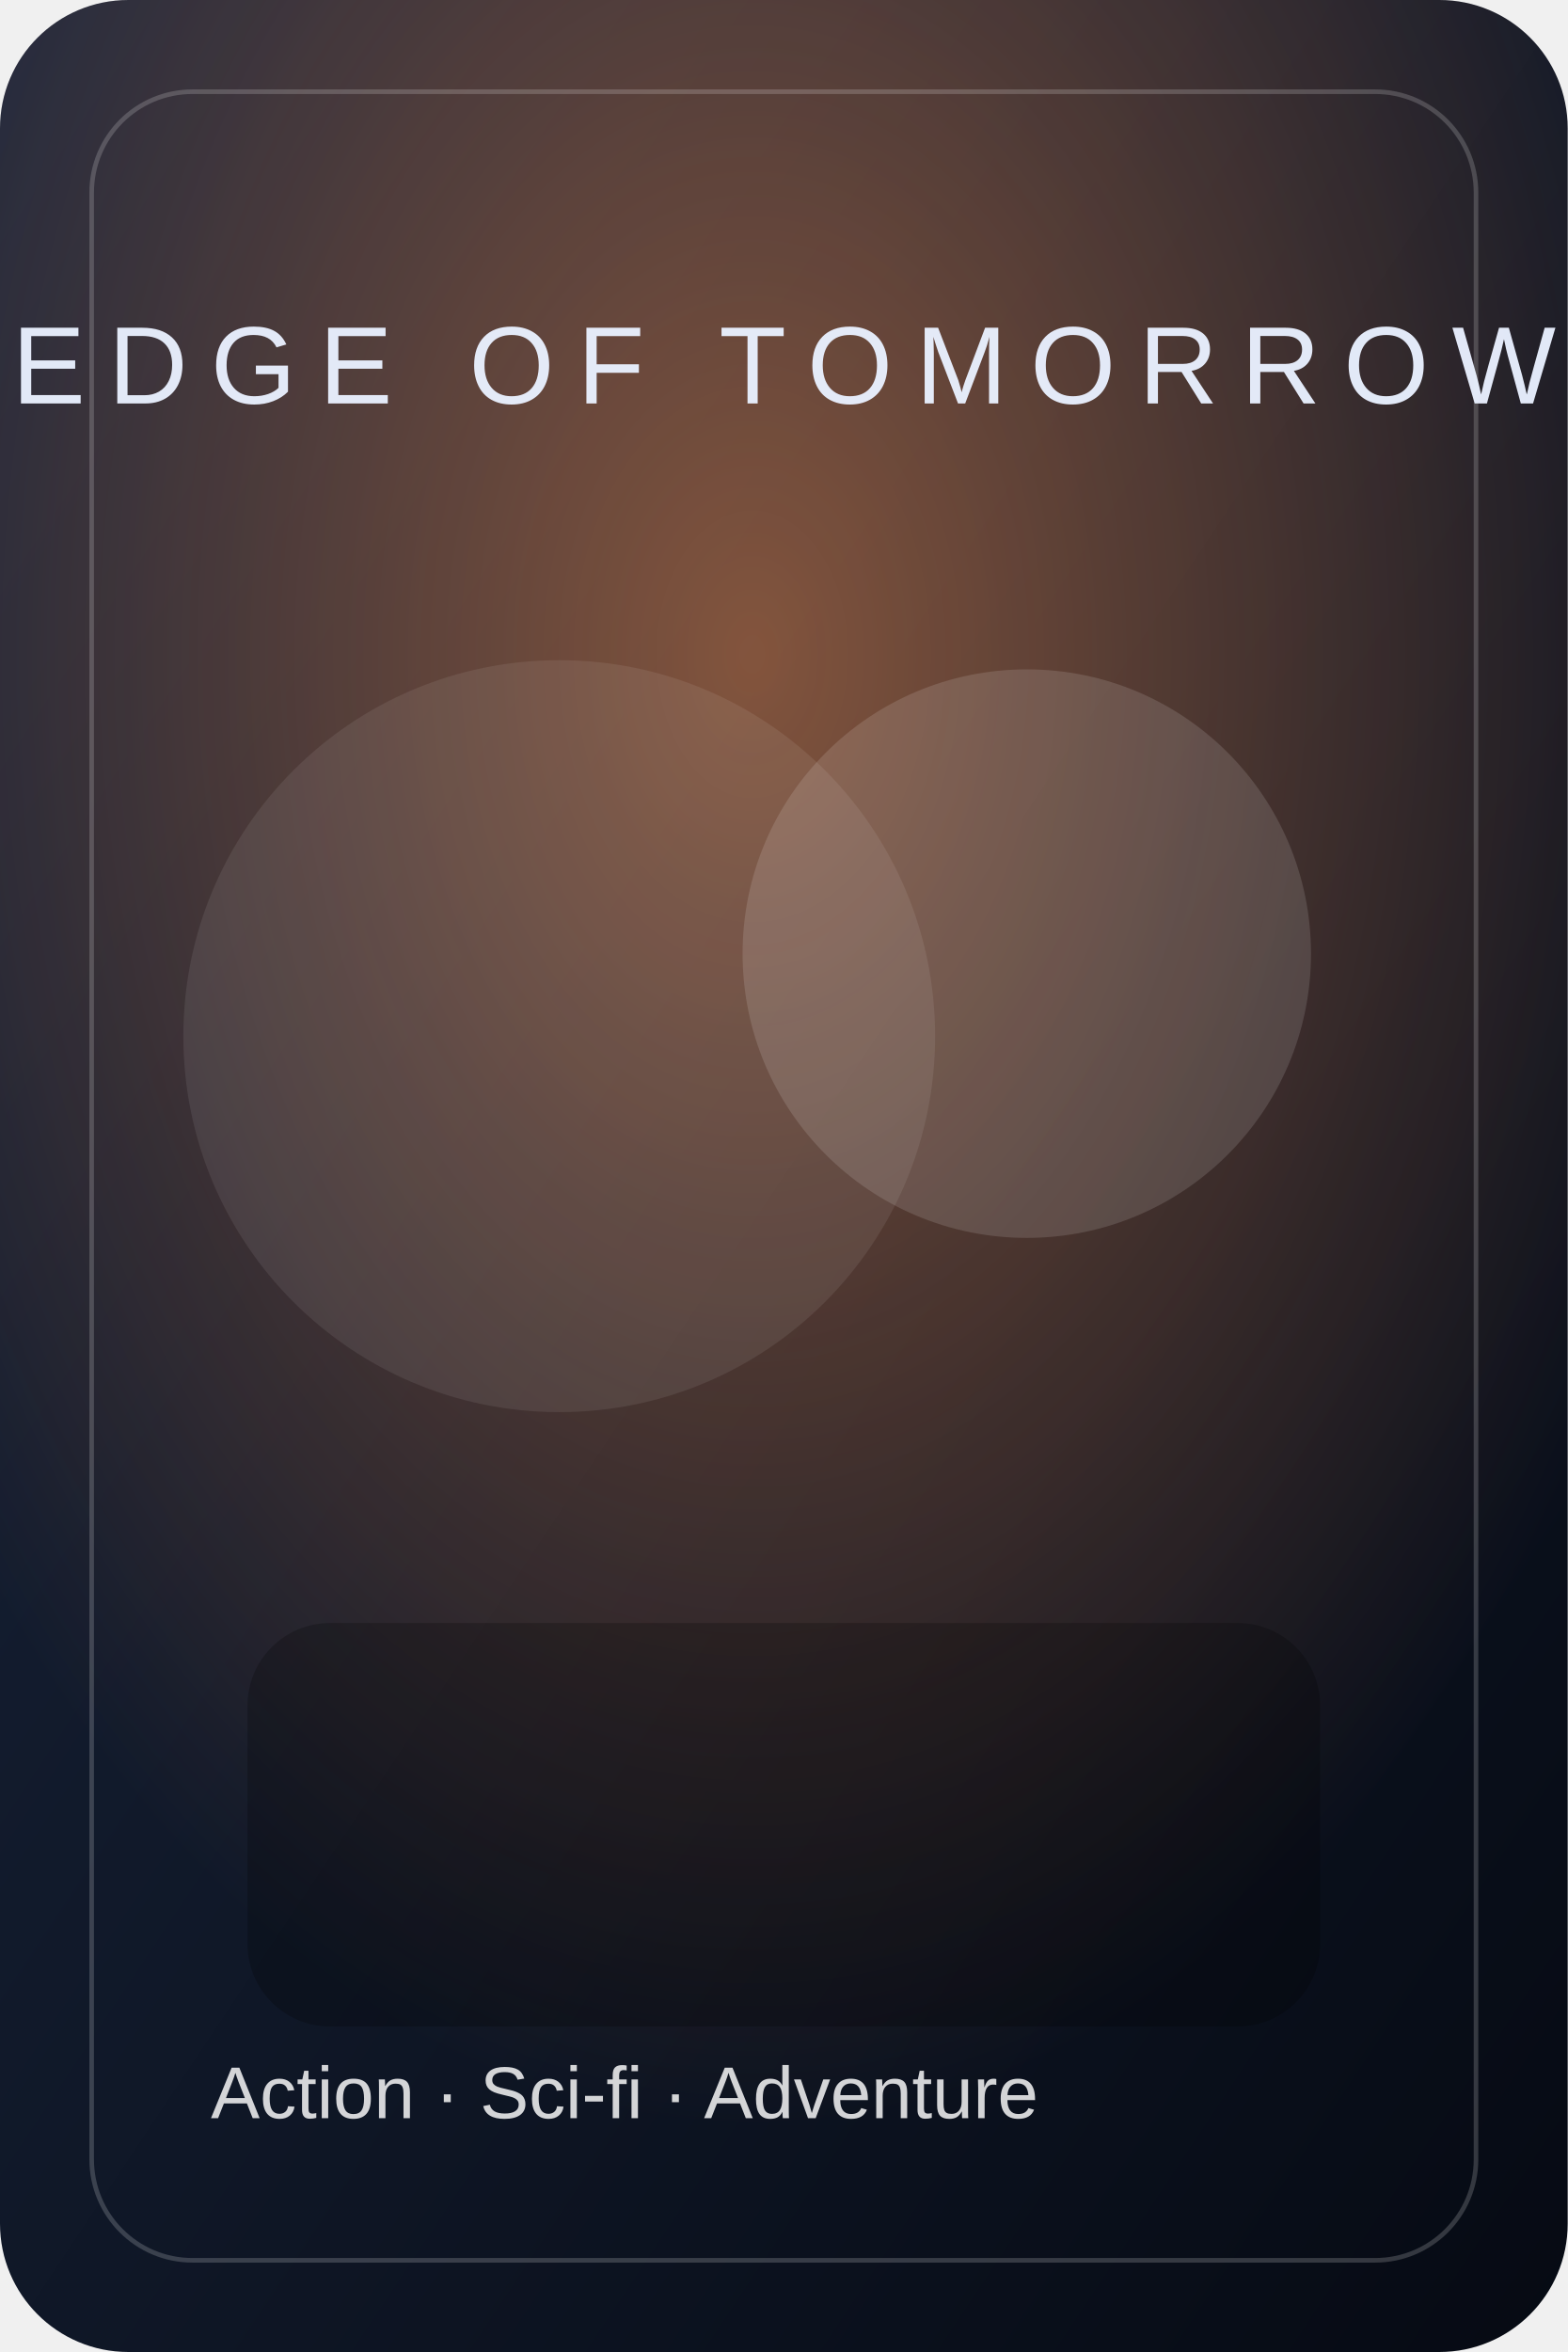
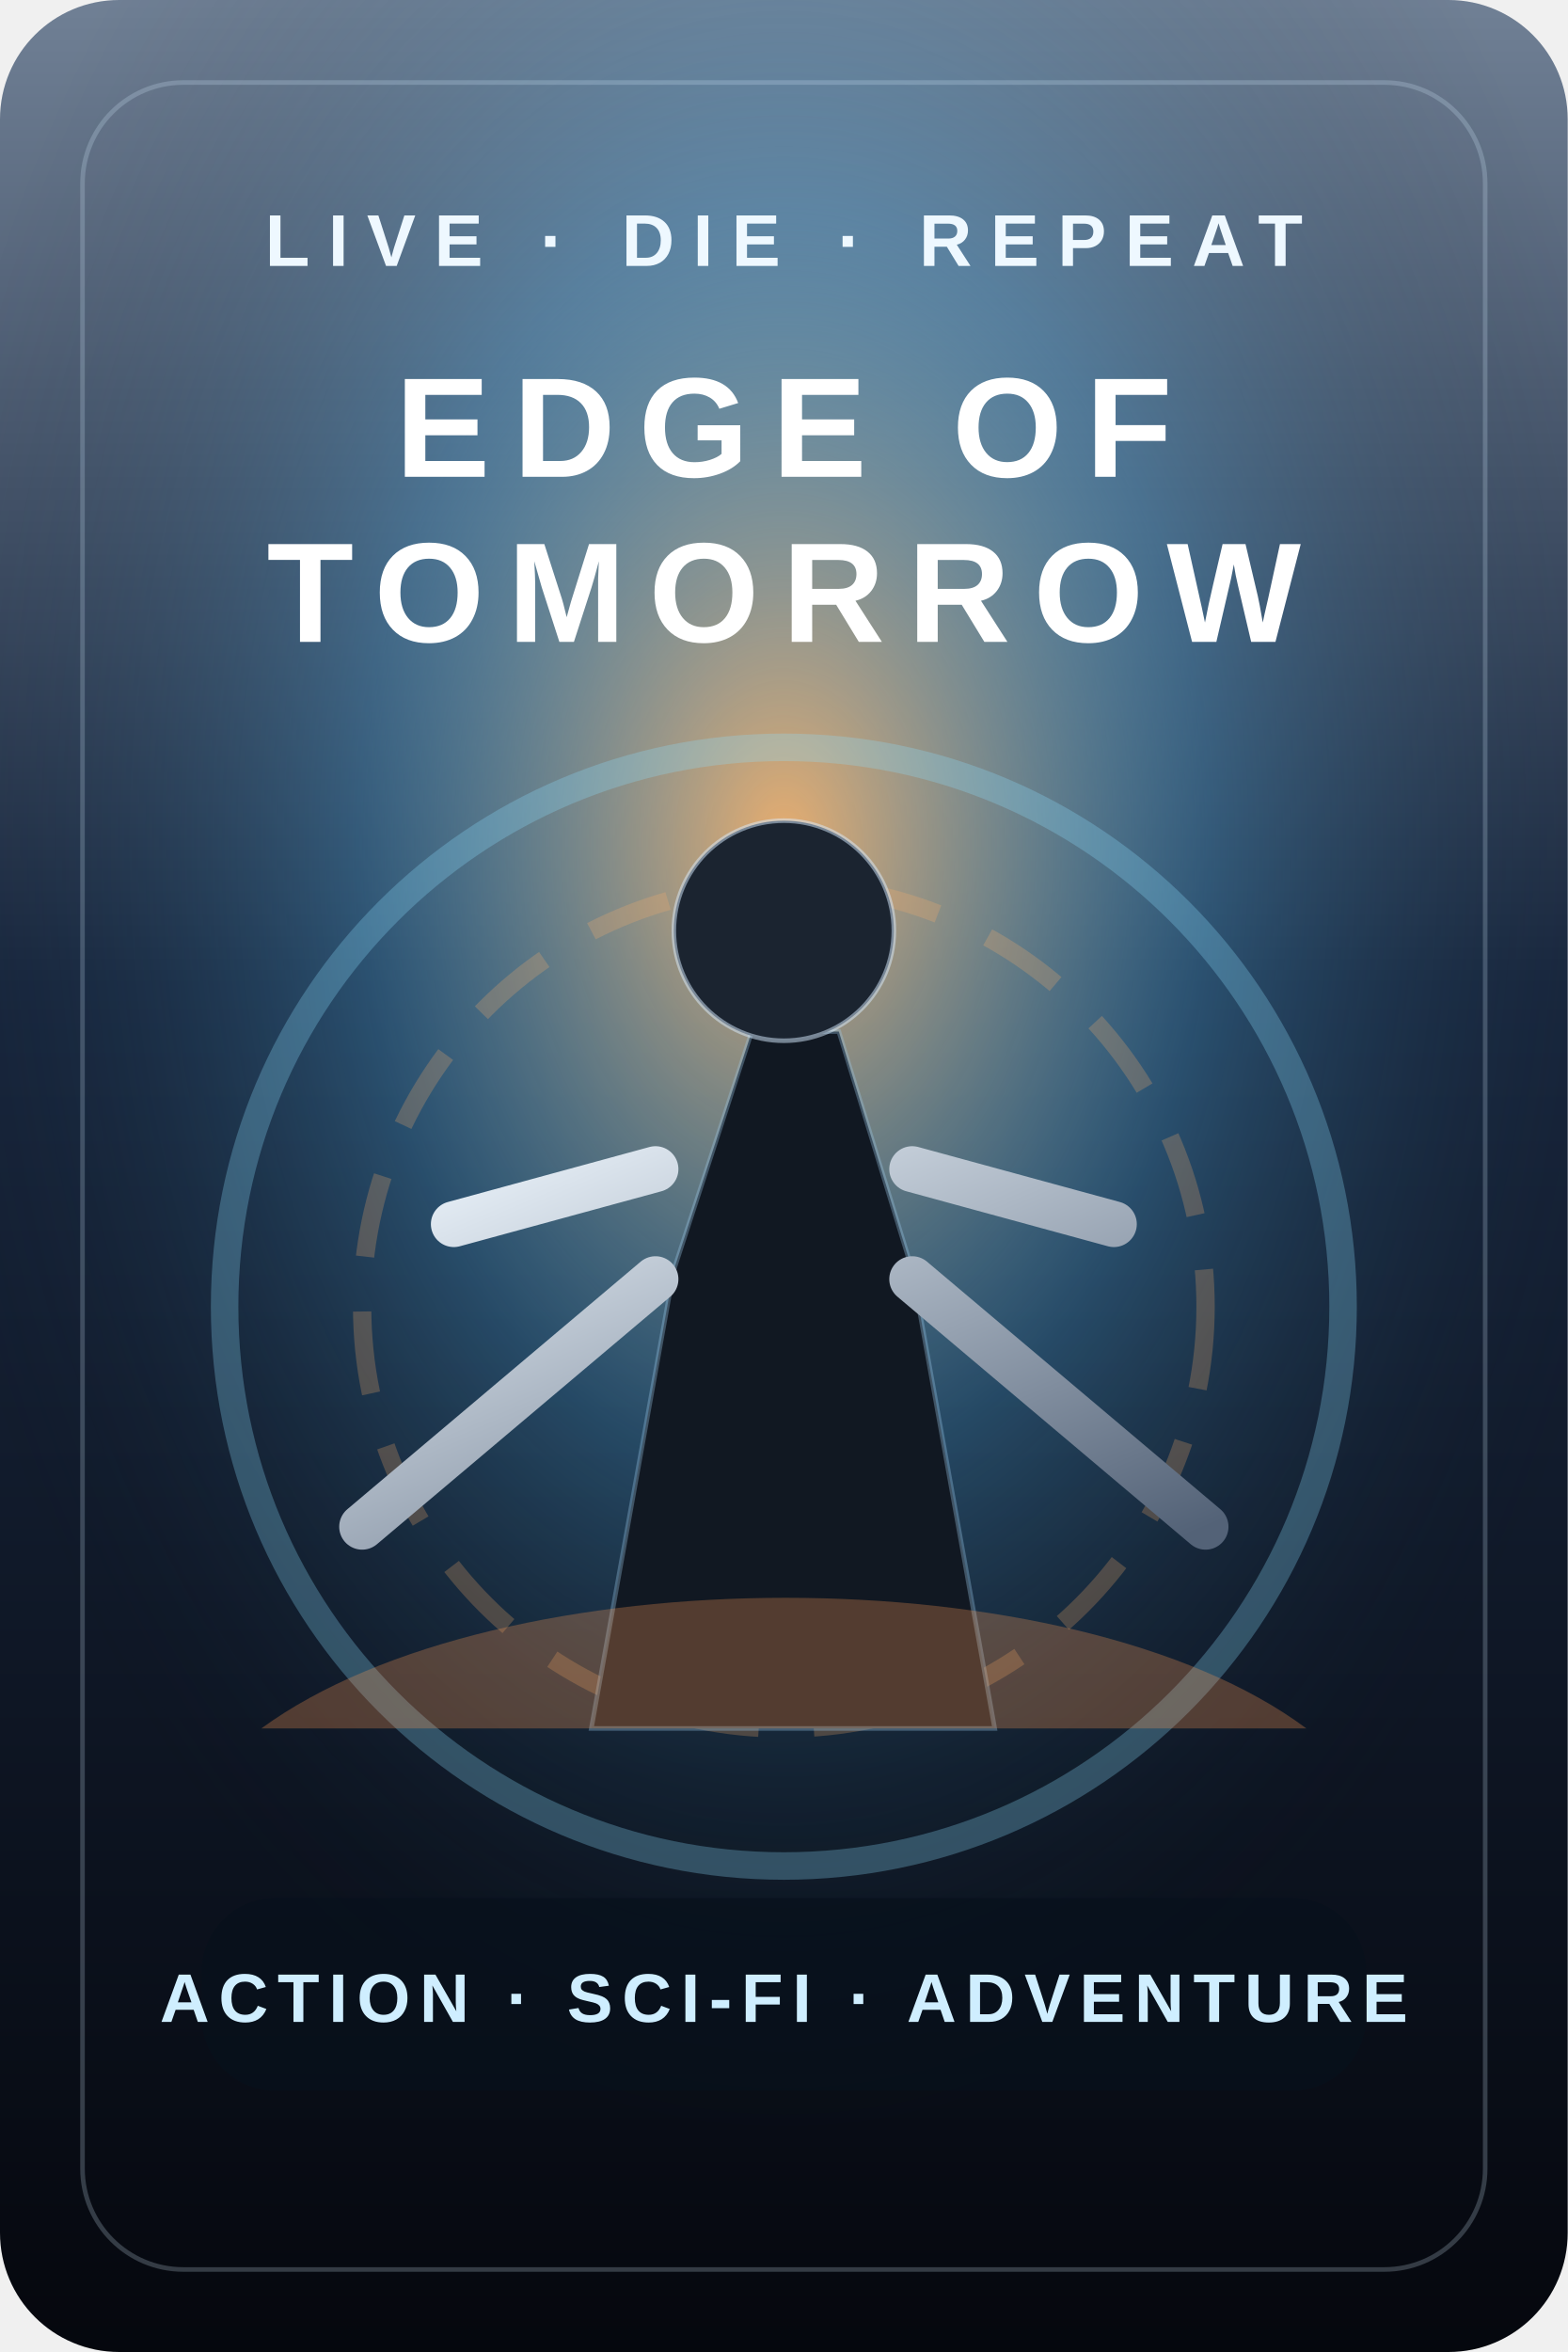
- <svg xmlns="http://www.w3.org/2000/svg" viewBox="0 0 342 513" role="img" aria-label="Edge of Tomorrow poster">
+ <svg xmlns="http://www.w3.org/2000/svg" viewBox="0 0 342 513" role="img" aria-label="Edge of Tomorrow poster concept">
  <defs>
-     <linearGradient id="bg" x1="0" y1="0" x2="1" y2="1">
-       <stop offset="0%" stop-color="#19253c" />
-       <stop offset="100%" stop-color="#060a13" />
+     <linearGradient id="bg" x1="0" y1="0" x2="0" y2="1">
+       <stop offset="0%" stop-color="#718196" />
+       <stop offset="42%" stop-color="#18263d" />
+       <stop offset="100%" stop-color="#05070d" />
    </linearGradient>
-     <radialGradient id="glow" cx="48%" cy="28%" r="62%">
-       <stop offset="0%" stop-color="#ff9450" stop-opacity="0.88" />
-       <stop offset="100%" stop-color="#ff9450" stop-opacity="0" />
+     <radialGradient id="blast" cx="50%" cy="36%" r="56%">
+       <stop offset="0%" stop-color="#ffbb72" stop-opacity="0.9" />
+       <stop offset="48%" stop-color="#5ec8ff" stop-opacity="0.26" />
+       <stop offset="100%" stop-color="#05070d" stop-opacity="0" />
    </radialGradient>
+     <linearGradient id="metal" x1="0" y1="0" x2="1" y2="1">
+       <stop offset="0%" stop-color="#f0f8ff" />
+       <stop offset="100%" stop-color="#536277" />
+     </linearGradient>
  </defs>
-   <rect width="342" height="513" rx="28" fill="url(#bg)" />
-   <rect width="342" height="513" rx="28" fill="url(#glow)" opacity="0.54" />
-   <rect x="20" y="20" width="302" height="473" rx="22" fill="none" stroke="rgba(255,255,255,0.18)" />
-   <text x="171" y="88" fill="rgba(233,240,255,0.96)" font-family="Arial,Helvetica,sans-serif" font-size="24" letter-spacing="5" text-anchor="middle">EDGE OF TOMORROW</text>
-   <circle cx="122" cy="226" r="82" fill="rgba(255,255,255,0.08)" />
-   <circle cx="224" cy="208" r="62" fill="rgba(255,255,255,0.13)" />
-   <rect x="54" y="354" width="234" height="88" rx="18" fill="rgba(0,0,0,0.22)" />
-   <text x="46" y="462" fill="rgba(255,255,255,0.82)" font-family="Arial,Helvetica,sans-serif" font-size="16">Action · Sci-fi · Adventure</text>
+   <rect width="342" height="513" rx="26" fill="url(#bg)" />
+   <rect width="342" height="513" rx="26" fill="url(#blast)" />
+   <rect x="18" y="18" width="306" height="477" rx="22" fill="none" stroke="#d9efff" stroke-opacity="0.22" />
+   <text x="171" y="58" fill="#eef8ff" font-family="Arial, Helvetica, sans-serif" font-size="16" font-weight="700" letter-spacing="4" text-anchor="middle">LIVE · DIE · REPEAT</text>
+   <text x="171" y="104" fill="#ffffff" font-family="Arial, Helvetica, sans-serif" font-size="31" font-weight="800" letter-spacing="5" text-anchor="middle">EDGE OF</text>
+   <text x="171" y="140" fill="#ffffff" font-family="Arial, Helvetica, sans-serif" font-size="31" font-weight="800" letter-spacing="5" text-anchor="middle">TOMORROW</text>
+   <g transform="translate(171 285)">
+     <circle r="122" fill="none" stroke="#8ddfff" stroke-opacity="0.28" stroke-width="6" />
+     <circle r="92" fill="none" stroke="#ffb26a" stroke-opacity="0.24" stroke-width="4" stroke-dasharray="18 12" />
+     <path d="M-42 92 L-24-8 L-7-60 L12-60 L28-8 L46 92 Z" fill="#111822" stroke="#9cc9e8" stroke-opacity="0.34" />
+     <circle cy="-82" r="24" fill="#1b2430" stroke="#d8ecff" stroke-opacity="0.5" />
+     <path d="M-92 48 L-28-6 M92 48 L28-6 M-72-18 L-28-30 M72-18 L28-30" stroke="url(#metal)" stroke-width="10" stroke-linecap="round" />
+     <path d="M-114 92 C-62 54 63 54 114 92 Z" fill="#ff9a52" opacity="0.28" />
+   </g>
+   <rect x="44" y="414" width="254" height="42" rx="16" fill="#07101b" opacity="0.74" />
+   <text x="171" y="441" fill="#cfeeff" font-family="Arial, Helvetica, sans-serif" font-size="15" font-weight="700" letter-spacing="2" text-anchor="middle">ACTION · SCI-FI · ADVENTURE</text>
</svg>
